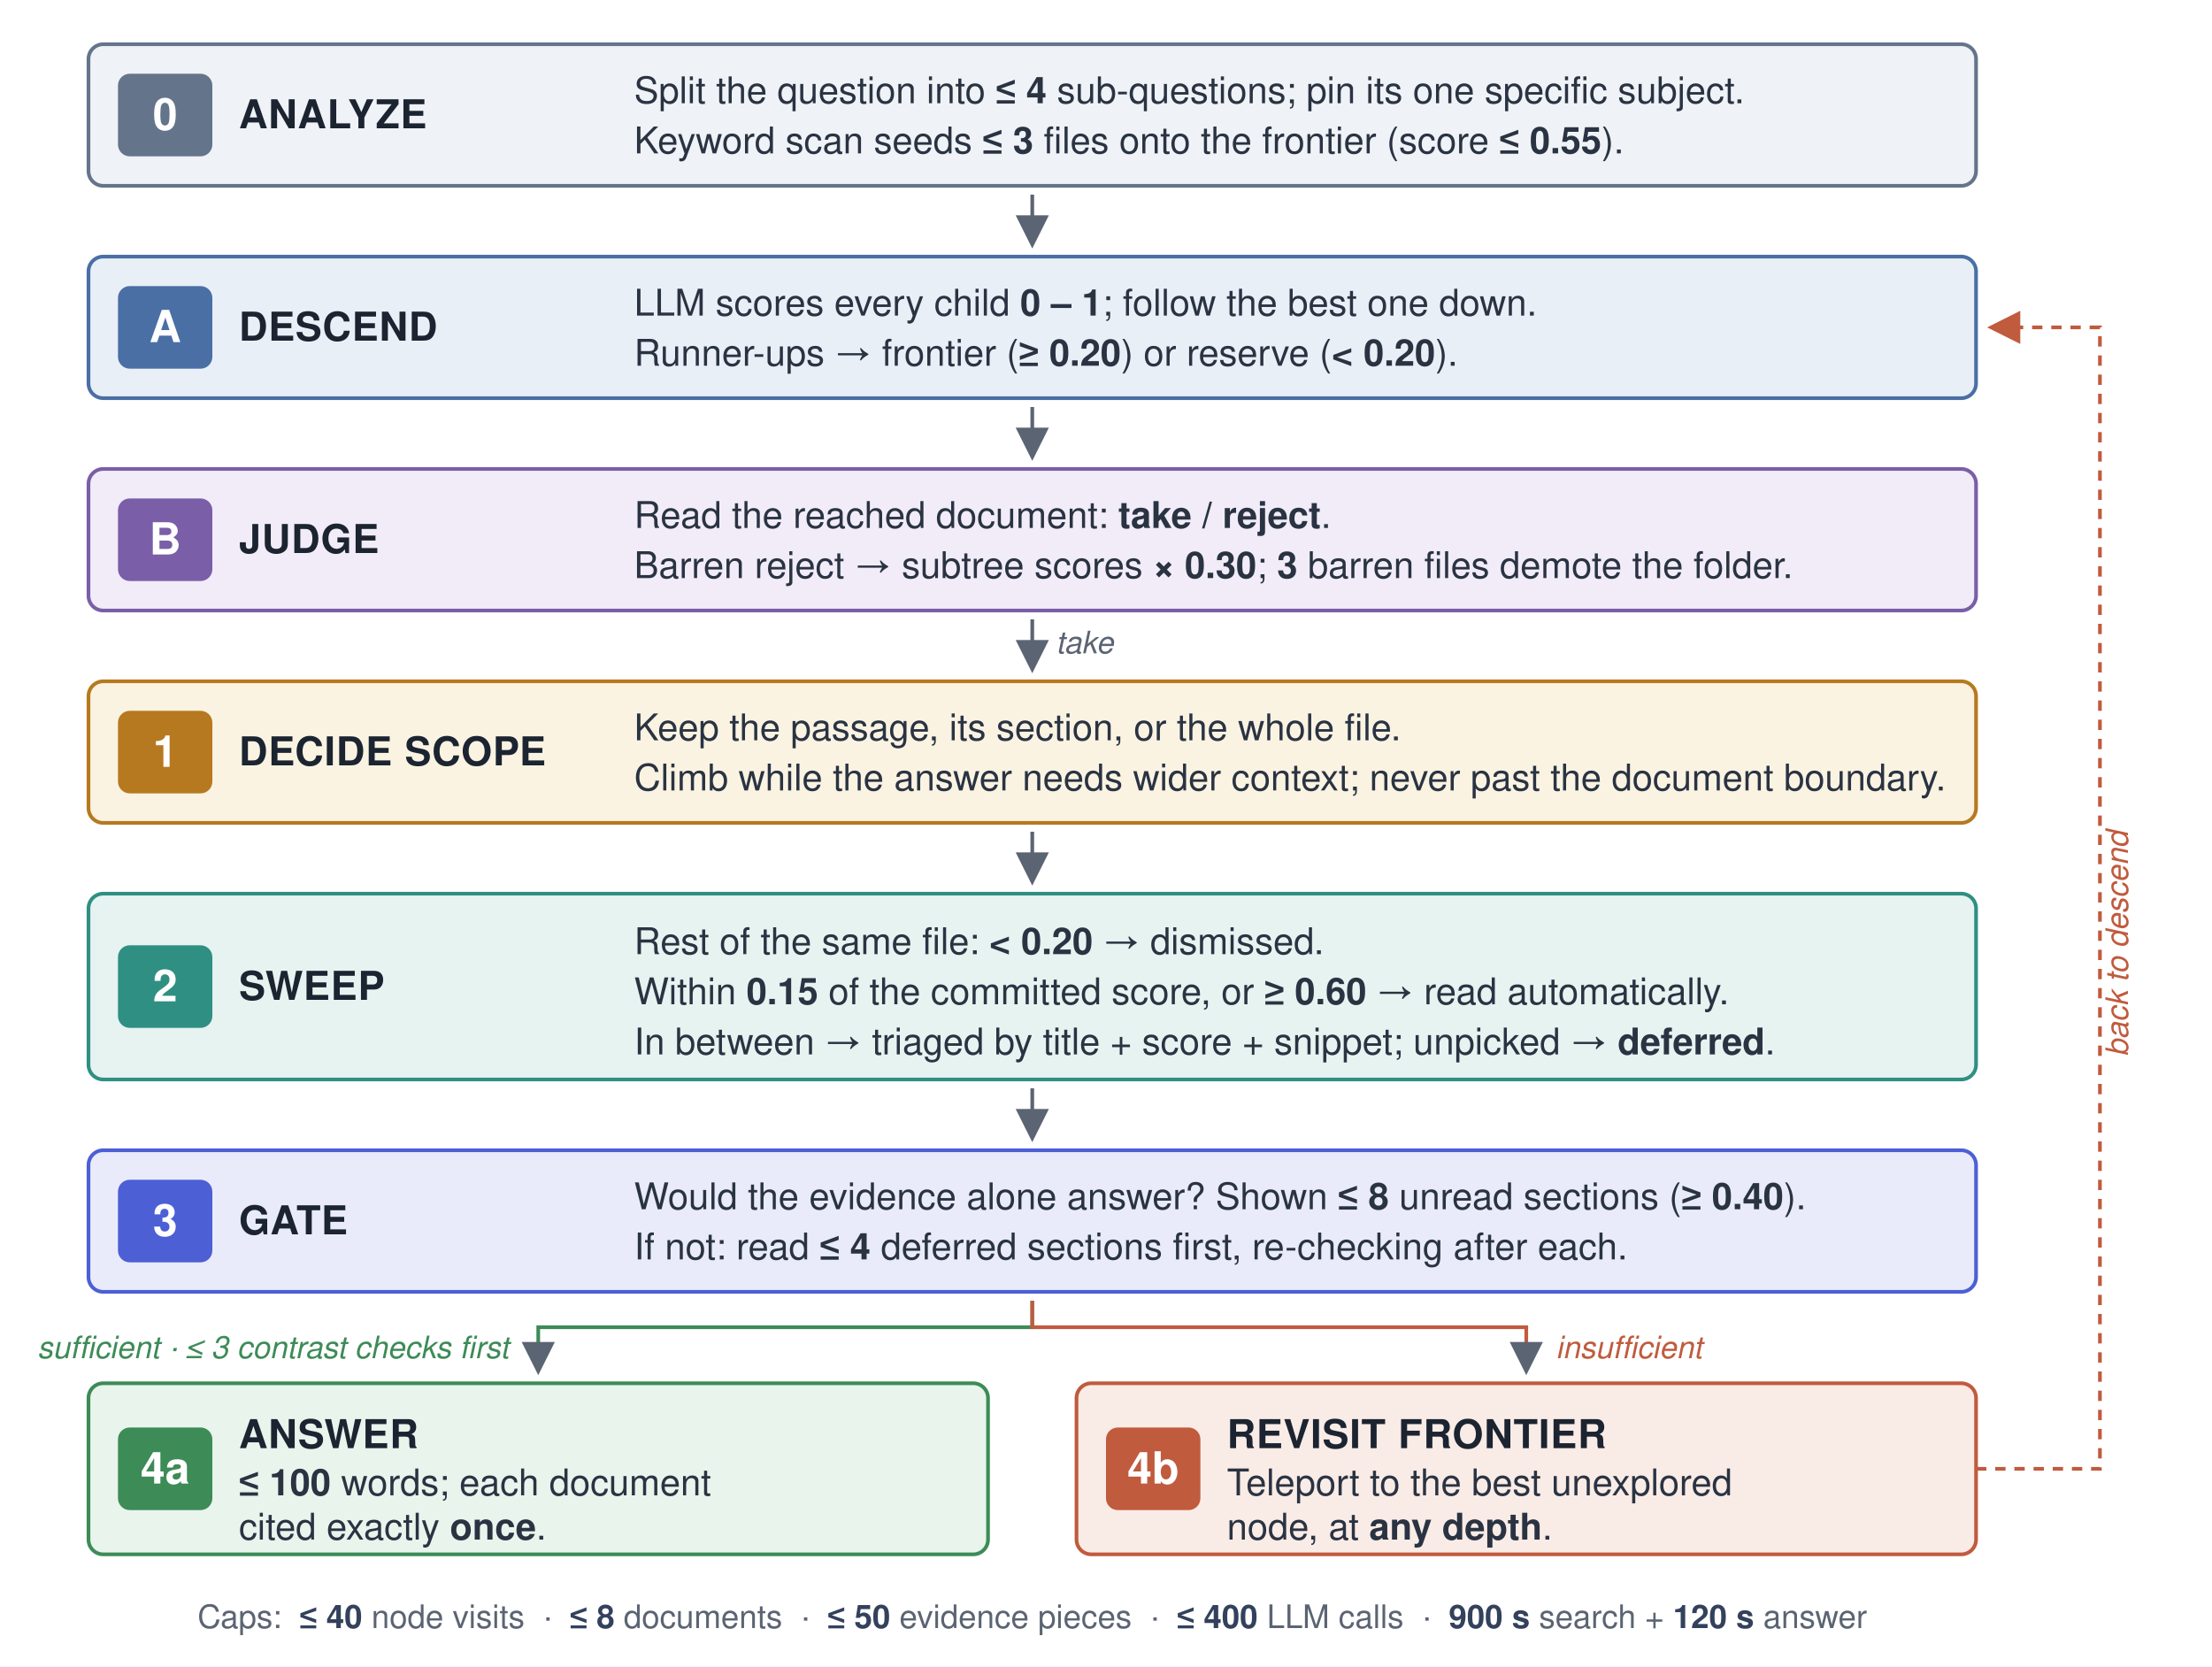
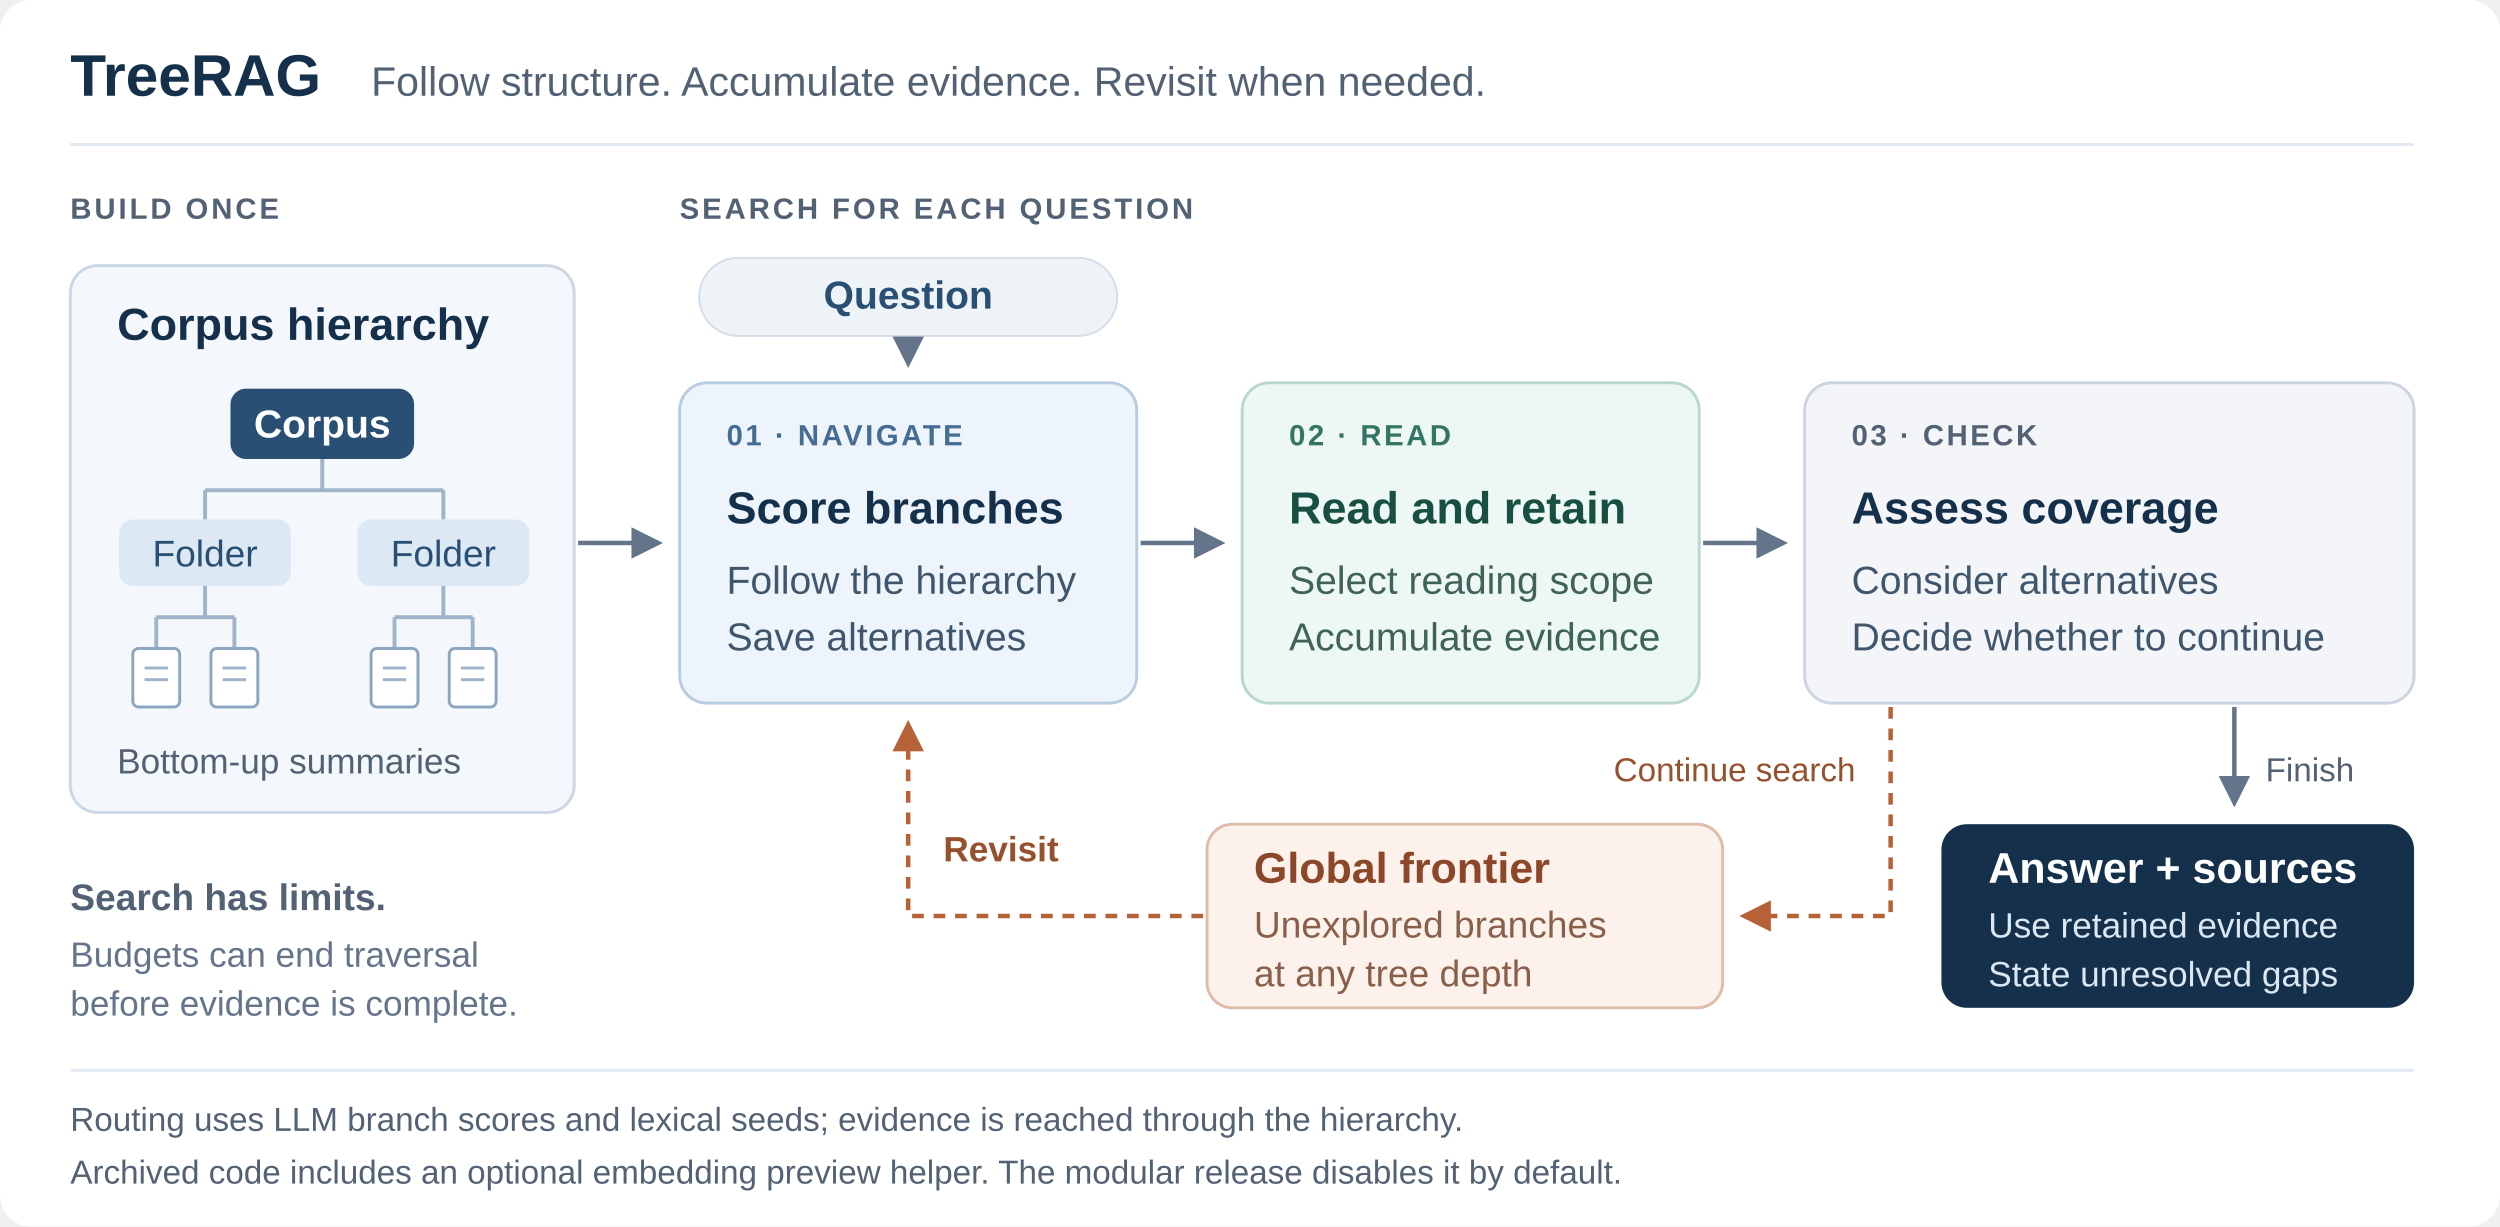
- <svg xmlns="http://www.w3.org/2000/svg" viewBox="0 0 1500 1130" font-family="Helvetica Neue, Helvetica, Arial, sans-serif">
+ <svg xmlns="http://www.w3.org/2000/svg" width="1280" height="628" viewBox="0 0 1280 628" role="img" aria-labelledby="title description" font-family="Arial, Helvetica, sans-serif">
  <defs>
-     <marker id="arr" viewBox="0 0 10 10" refX="8" refY="5" markerWidth="9" markerHeight="9" orient="auto-start-reverse">
-       <path d="M 0 0 L 10 5 L 0 10 z" fill="#5b6472" />
+     <marker id="arrow" viewBox="0 0 10 10" refX="8.5" refY="5" markerWidth="7" markerHeight="7" orient="auto-start-reverse">
+       <path d="M 0 0 L 10 5 L 0 10 z" fill="#64748b" />
    </marker>
-     <marker id="arrLoop" viewBox="0 0 10 10" refX="8" refY="5" markerWidth="9" markerHeight="9" orient="auto-start-reverse">
-       <path d="M 0 0 L 10 5 L 0 10 z" fill="#c05b3e" />
+     <marker id="recovery" viewBox="0 0 10 10" refX="8.5" refY="5" markerWidth="7" markerHeight="7" orient="auto-start-reverse">
+       <path d="M 0 0 L 10 5 L 0 10 z" fill="#b76136" />
    </marker>
  </defs>
-   <rect x="0" y="0" width="1500" height="1130" fill="#ffffff" />
-   <g>
-     <rect x="60" y="30" width="1280" height="96" rx="10" fill="#eff2f6" stroke="#64748b" stroke-width="2.5" />
-     <rect x="80" y="50" width="64" height="56" rx="8" fill="#64748b" />
-     <text x="112" y="88" text-anchor="middle" font-size="30" font-weight="700" fill="#ffffff">0</text>
-     <text x="162" y="87" font-size="27" font-weight="700" fill="#1b2430" letter-spacing="0.5">ANALYZE</text>
-     <text x="430" y="70" font-size="25" fill="#2a3342">Split the question into <tspan font-weight="700">≤ 4</tspan> sub-questions; pin its one specific subject.</text>
-     <text x="430" y="104" font-size="25" fill="#2a3342">Keyword scan seeds <tspan font-weight="700">≤ 3</tspan> files onto the frontier (score <tspan font-weight="700">≤ 0.55</tspan>).</text>
+   <rect width="1280" height="628" rx="16" fill="#ffffff" />
+   <text x="36" y="49" font-size="30" font-weight="700" fill="#15304b">TreeRAG</text>
+   <text x="190" y="49" font-size="21" fill="#526274">Follow structure. Accumulate evidence. Revisit when needed.</text>
+   <line x1="36" y1="74" x2="1236" y2="74" stroke="#e2e8f0" stroke-width="1.5" />
+   <text x="36" y="112" font-size="15" font-weight="700" letter-spacing="1.5" fill="#526274">BUILD ONCE</text>
+   <text x="348" y="112" font-size="15" font-weight="700" letter-spacing="1.5" fill="#526274">SEARCH FOR EACH QUESTION</text>
+   <rect x="36" y="136" width="258" height="280" rx="14" fill="#f4f7fb" stroke="#cbd7e4" stroke-width="1.5" />
+   <text x="60" y="174" font-size="23" font-weight="700" fill="#15304b">Corpus hierarchy</text>
+   <path d="M165 235 V251 M105 251 H227 M105 251 V266 M227 251 V266 M105 300 V316 M80 316 H120 M80 316 V332 M120 316 V332 M227 300 V316 M202 316 H242 M202 316 V332 M242 316 V332" fill="none" stroke="#a0b4c9" stroke-width="2" />
+   <rect x="118" y="199" width="94" height="36" rx="8" fill="#294f75" />
+   <text x="165" y="224" text-anchor="middle" font-size="20" font-weight="700" fill="#ffffff">Corpus</text>
+   <rect x="61" y="266" width="88" height="34" rx="7" fill="#dce8f3" />
+   <rect x="183" y="266" width="88" height="34" rx="7" fill="#dce8f3" />
+   <text x="105" y="290" text-anchor="middle" font-size="19" fill="#294f75">Folder</text>
+   <text x="227" y="290" text-anchor="middle" font-size="19" fill="#294f75">Folder</text>
+   <g fill="#ffffff" stroke="#8ca6c0" stroke-width="1.5">
+     <rect x="68" y="332" width="24" height="30" rx="3" />
+     <rect x="108" y="332" width="24" height="30" rx="3" />
+     <rect x="190" y="332" width="24" height="30" rx="3" />
+     <rect x="230" y="332" width="24" height="30" rx="3" />
  </g>
-   <line x1="700" y1="132" x2="700" y2="164" stroke="#5b6472" stroke-width="2.5" marker-end="url(#arr)" />
-   <g>
-     <rect x="60" y="174" width="1280" height="96" rx="10" fill="#e9eff7" stroke="#4a6fa5" stroke-width="2.5" />
-     <rect x="80" y="194" width="64" height="56" rx="8" fill="#4a6fa5" />
-     <text x="112" y="232" text-anchor="middle" font-size="30" font-weight="700" fill="#ffffff">A</text>
-     <text x="162" y="231" font-size="27" font-weight="700" fill="#1b2430" letter-spacing="0.5">DESCEND</text>
-     <text x="430" y="214" font-size="25" fill="#2a3342">LLM scores every child <tspan font-weight="700">0 – 1</tspan>; follow the best one down.</text>
-     <text x="430" y="248" font-size="25" fill="#2a3342">Runner-ups → frontier (<tspan font-weight="700">≥ 0.20</tspan>) or reserve (<tspan font-weight="700">&lt; 0.20</tspan>).</text>
-   </g>
-   <line x1="700" y1="276" x2="700" y2="308" stroke="#5b6472" stroke-width="2.5" marker-end="url(#arr)" />
-   <g>
-     <rect x="60" y="318" width="1280" height="96" rx="10" fill="#f1ecf8" stroke="#7a5ea8" stroke-width="2.5" />
-     <rect x="80" y="338" width="64" height="56" rx="8" fill="#7a5ea8" />
-     <text x="112" y="376" text-anchor="middle" font-size="30" font-weight="700" fill="#ffffff">B</text>
-     <text x="162" y="375" font-size="27" font-weight="700" fill="#1b2430" letter-spacing="0.5">JUDGE</text>
-     <text x="430" y="358" font-size="25" fill="#2a3342">Read the reached document: <tspan font-weight="700">take / reject</tspan>.</text>
-     <text x="430" y="392" font-size="25" fill="#2a3342">Barren reject → subtree scores <tspan font-weight="700">× 0.30</tspan>; <tspan font-weight="700">3</tspan> barren files demote the folder.</text>
-   </g>
-   <line x1="700" y1="420" x2="700" y2="452" stroke="#5b6472" stroke-width="2.5" marker-end="url(#arr)" />
-   <text x="716" y="443" font-size="21" fill="#5b6472" font-style="italic">take</text>
-   <g>
-     <rect x="60" y="462" width="1280" height="96" rx="10" fill="#faf3e2" stroke="#b7791f" stroke-width="2.5" />
-     <rect x="80" y="482" width="64" height="56" rx="8" fill="#b7791f" />
-     <text x="112" y="520" text-anchor="middle" font-size="30" font-weight="700" fill="#ffffff">1</text>
-     <text x="162" y="519" font-size="27" font-weight="700" fill="#1b2430" letter-spacing="0.5">DECIDE SCOPE</text>
-     <text x="430" y="502" font-size="25" fill="#2a3342">Keep the passage, its section, or the whole file.</text>
-     <text x="430" y="536" font-size="25" fill="#2a3342">Climb while the answer needs wider context; never past the document boundary.</text>
-   </g>
-   <line x1="700" y1="564" x2="700" y2="596" stroke="#5b6472" stroke-width="2.5" marker-end="url(#arr)" />
-   <g>
-     <rect x="60" y="606" width="1280" height="126" rx="10" fill="#e6f3f1" stroke="#2f8f83" stroke-width="2.5" />
-     <rect x="80" y="641" width="64" height="56" rx="8" fill="#2f8f83" />
-     <text x="112" y="679" text-anchor="middle" font-size="30" font-weight="700" fill="#ffffff">2</text>
-     <text x="162" y="678" font-size="27" font-weight="700" fill="#1b2430" letter-spacing="0.5">SWEEP</text>
-     <text x="430" y="647" font-size="25" fill="#2a3342">Rest of the same file: <tspan font-weight="700">&lt; 0.20</tspan> → dismissed.</text>
-     <text x="430" y="681" font-size="25" fill="#2a3342">Within <tspan font-weight="700">0.15</tspan> of the committed score, or <tspan font-weight="700">≥ 0.60</tspan> → read automatically.</text>
-     <text x="430" y="715" font-size="25" fill="#2a3342">In between → triaged by title + score + snippet; unpicked → <tspan font-weight="700">deferred</tspan>.</text>
-   </g>
-   <line x1="700" y1="738" x2="700" y2="770" stroke="#5b6472" stroke-width="2.5" marker-end="url(#arr)" />
-   <g>
-     <rect x="60" y="780" width="1280" height="96" rx="10" fill="#e9ebfa" stroke="#4c5fd5" stroke-width="2.5" />
-     <rect x="80" y="800" width="64" height="56" rx="8" fill="#4c5fd5" />
-     <text x="112" y="838" text-anchor="middle" font-size="30" font-weight="700" fill="#ffffff">3</text>
-     <text x="162" y="837" font-size="27" font-weight="700" fill="#1b2430" letter-spacing="0.5">GATE</text>
-     <text x="430" y="820" font-size="25" fill="#2a3342">Would the evidence alone answer? Shown <tspan font-weight="700">≤ 8</tspan> unread sections (<tspan font-weight="700">≥ 0.40</tspan>).</text>
-     <text x="430" y="854" font-size="25" fill="#2a3342">If not: read <tspan font-weight="700">≤ 4</tspan> deferred sections first, re-checking after each.</text>
-   </g>
-   <polyline points="700,882 700,900 365,900 365,928" fill="none" stroke="#3d8b57" stroke-width="2.5" marker-end="url(#arr)" />
-   <polyline points="700,882 700,900 1035,900 1035,928" fill="none" stroke="#c05b3e" stroke-width="2.5" marker-end="url(#arr)" />
-   <text x="345" y="921" text-anchor="end" font-size="21" font-style="italic" fill="#3d8b57">sufficient · ≤ 3 contrast checks first</text>
-   <text x="1055" y="921" font-size="21" font-style="italic" fill="#c05b3e">insufficient</text>
-   <g>
-     <rect x="60" y="938" width="610" height="116" rx="10" fill="#e8f4ec" stroke="#3d8b57" stroke-width="2.5" />
-     <rect x="80" y="968" width="64" height="56" rx="8" fill="#3d8b57" />
-     <text x="112" y="1006" text-anchor="middle" font-size="30" font-weight="700" fill="#ffffff">4a</text>
-     <text x="162" y="982" font-size="27" font-weight="700" fill="#1b2430" letter-spacing="0.5">ANSWER</text>
-     <text x="162" y="1014" font-size="25" fill="#2a3342">
-       <tspan font-weight="700">≤ 100</tspan> words; each document</text>
-     <text x="162" y="1044" font-size="25" fill="#2a3342">cited exactly <tspan font-weight="700">once</tspan>.</text>
-   </g>
-   <g>
-     <rect x="730" y="938" width="610" height="116" rx="10" fill="#f9ebe6" stroke="#c05b3e" stroke-width="2.5" />
-     <rect x="750" y="968" width="64" height="56" rx="8" fill="#c05b3e" />
-     <text x="782" y="1006" text-anchor="middle" font-size="30" font-weight="700" fill="#ffffff">4b</text>
-     <text x="832" y="982" font-size="27" font-weight="700" fill="#1b2430" letter-spacing="0.5">REVISIT FRONTIER</text>
-     <text x="832" y="1014" font-size="25" fill="#2a3342">Teleport to the best unexplored</text>
-     <text x="832" y="1044" font-size="25" fill="#2a3342">node, at <tspan font-weight="700">any depth</tspan>.</text>
-   </g>
-   <polyline points="1340,996 1424,996 1424,222 1352,222" fill="none" stroke="#c05b3e" stroke-width="2.5" stroke-dasharray="7 6" marker-end="url(#arrLoop)" />
-   <text x="1443" y="640" font-size="21" font-style="italic" fill="#c05b3e" text-anchor="middle" transform="rotate(-90 1443 640)">back to descend</text>
-   <text x="700" y="1104" text-anchor="middle" font-size="22" fill="#5b6472">Caps:  <tspan font-weight="700" fill="#33415c">≤ 40</tspan> node visits  ·  <tspan font-weight="700" fill="#33415c">≤ 8</tspan> documents  ·  <tspan font-weight="700" fill="#33415c">≤ 50</tspan> evidence pieces  ·  <tspan font-weight="700" fill="#33415c">≤ 400</tspan> LLM calls  ·  <tspan font-weight="700" fill="#33415c">900 s</tspan> search + <tspan font-weight="700" fill="#33415c">120 s</tspan> answer</text>
+   <path d="M74 342 H86 M74 348 H86 M114 342 H126 M114 348 H126 M196 342 H208 M196 348 H208 M236 342 H248 M236 348 H248" fill="none" stroke="#a0b4c9" stroke-width="1.5" />
+   <text x="60" y="396" font-size="18" fill="#526274">Bottom-up summaries</text>
+   <rect x="358" y="132" width="214" height="40" rx="20" fill="#eef3f8" stroke="#d4dee8" />
+   <text x="465" y="158" text-anchor="middle" font-size="20" font-weight="700" fill="#294f75">Question</text>
+   <path d="M465 174 V186" fill="none" stroke="#64748b" stroke-width="2.3" marker-end="url(#arrow)" />
+   <path d="M296 278 H337" fill="none" stroke="#64748b" stroke-width="2.3" marker-end="url(#arrow)" />
+   <path d="M584 278 H625" fill="none" stroke="#64748b" stroke-width="2.3" marker-end="url(#arrow)" />
+   <path d="M872 278 H913" fill="none" stroke="#64748b" stroke-width="2.3" marker-end="url(#arrow)" />
+   <rect x="348" y="196" width="234" height="164" rx="14" fill="#eef4fb" stroke="#b8cce2" stroke-width="1.5" />
+   <text x="372" y="228" font-size="15" font-weight="700" letter-spacing="1.3" fill="#456c94">01 · NAVIGATE</text>
+   <text x="372" y="268" font-size="23" font-weight="700" fill="#15304b">Score branches</text>
+   <text x="372" y="304" font-size="20" fill="#40566d">Follow the hierarchy</text>
+   <text x="372" y="333" font-size="20" fill="#40566d">Save alternatives</text>
+   <rect x="636" y="196" width="234" height="164" rx="14" fill="#edf7f4" stroke="#b8d8cf" stroke-width="1.5" />
+   <text x="660" y="228" font-size="15" font-weight="700" letter-spacing="1.3" fill="#357564">02 · READ</text>
+   <text x="660" y="268" font-size="23" font-weight="700" fill="#174f42">Read and retain</text>
+   <text x="660" y="304" font-size="20" fill="#3f635a">Select reading scope</text>
+   <text x="660" y="333" font-size="20" fill="#3f635a">Accumulate evidence</text>
+   <rect x="924" y="196" width="312" height="164" rx="14" fill="#f3f5f9" stroke="#cbd4e0" stroke-width="1.5" />
+   <text x="948" y="228" font-size="15" font-weight="700" letter-spacing="1.3" fill="#526274">03 · CHECK</text>
+   <text x="948" y="268" font-size="23" font-weight="700" fill="#15304b">Assess coverage</text>
+   <text x="948" y="304" font-size="20" fill="#40566d">Consider alternatives</text>
+   <text x="948" y="333" font-size="20" fill="#40566d">Decide whether to continue</text>
+   <path d="M968 362 V469 H893" fill="none" stroke="#b76136" stroke-width="2.3" stroke-dasharray="6 5" marker-end="url(#recovery)" />
+   <text x="950" y="400" text-anchor="end" font-size="17" fill="#96502e">Continue search</text>
+   <path d="M616 469 H465 V371" fill="none" stroke="#b76136" stroke-width="2.3" stroke-dasharray="6 5" marker-end="url(#recovery)" />
+   <text x="483" y="441" font-size="18" font-weight="700" fill="#96502e">Revisit</text>
+   <rect x="618" y="422" width="264" height="94" rx="13" fill="#fcf2eb" stroke="#ddbda9" stroke-width="1.5" />
+   <text x="642" y="452" font-size="22" font-weight="700" fill="#8c4729">Global frontier</text>
+   <text x="642" y="480" font-size="19" fill="#895f49">Unexplored branches</text>
+   <text x="642" y="505" font-size="19" fill="#895f49">at any tree depth</text>
+   <path d="M1144 362 V411" fill="none" stroke="#64748b" stroke-width="2.3" marker-end="url(#arrow)" />
+   <text x="1160" y="400" font-size="17" fill="#526274">Finish</text>
+   <rect x="994" y="422" width="242" height="94" rx="13" fill="#15304b" />
+   <text x="1018" y="452" font-size="22" font-weight="700" fill="#ffffff">Answer + sources</text>
+   <text x="1018" y="480" font-size="18" fill="#dbe7f2">Use retained evidence</text>
+   <text x="1018" y="505" font-size="18" fill="#dbe7f2">State unresolved gaps</text>
+   <text x="36" y="466" font-size="19" font-weight="700" fill="#526274">Search has limits.</text>
+   <text x="36" y="495" font-size="18" fill="#64748b">Budgets can end traversal</text>
+   <text x="36" y="520" font-size="18" fill="#64748b">before evidence is complete.</text>
+   <line x1="36" y1="548" x2="1236" y2="548" stroke="#e2e8f0" stroke-width="1.5" />
+   <text x="36" y="579" font-size="17" fill="#526274">Routing uses LLM branch scores and lexical seeds; evidence is reached through the hierarchy.</text>
+   <text x="36" y="606" font-size="17" fill="#526274">Archived code includes an optional embedding preview helper. The modular release disables it by default.</text>
</svg>
